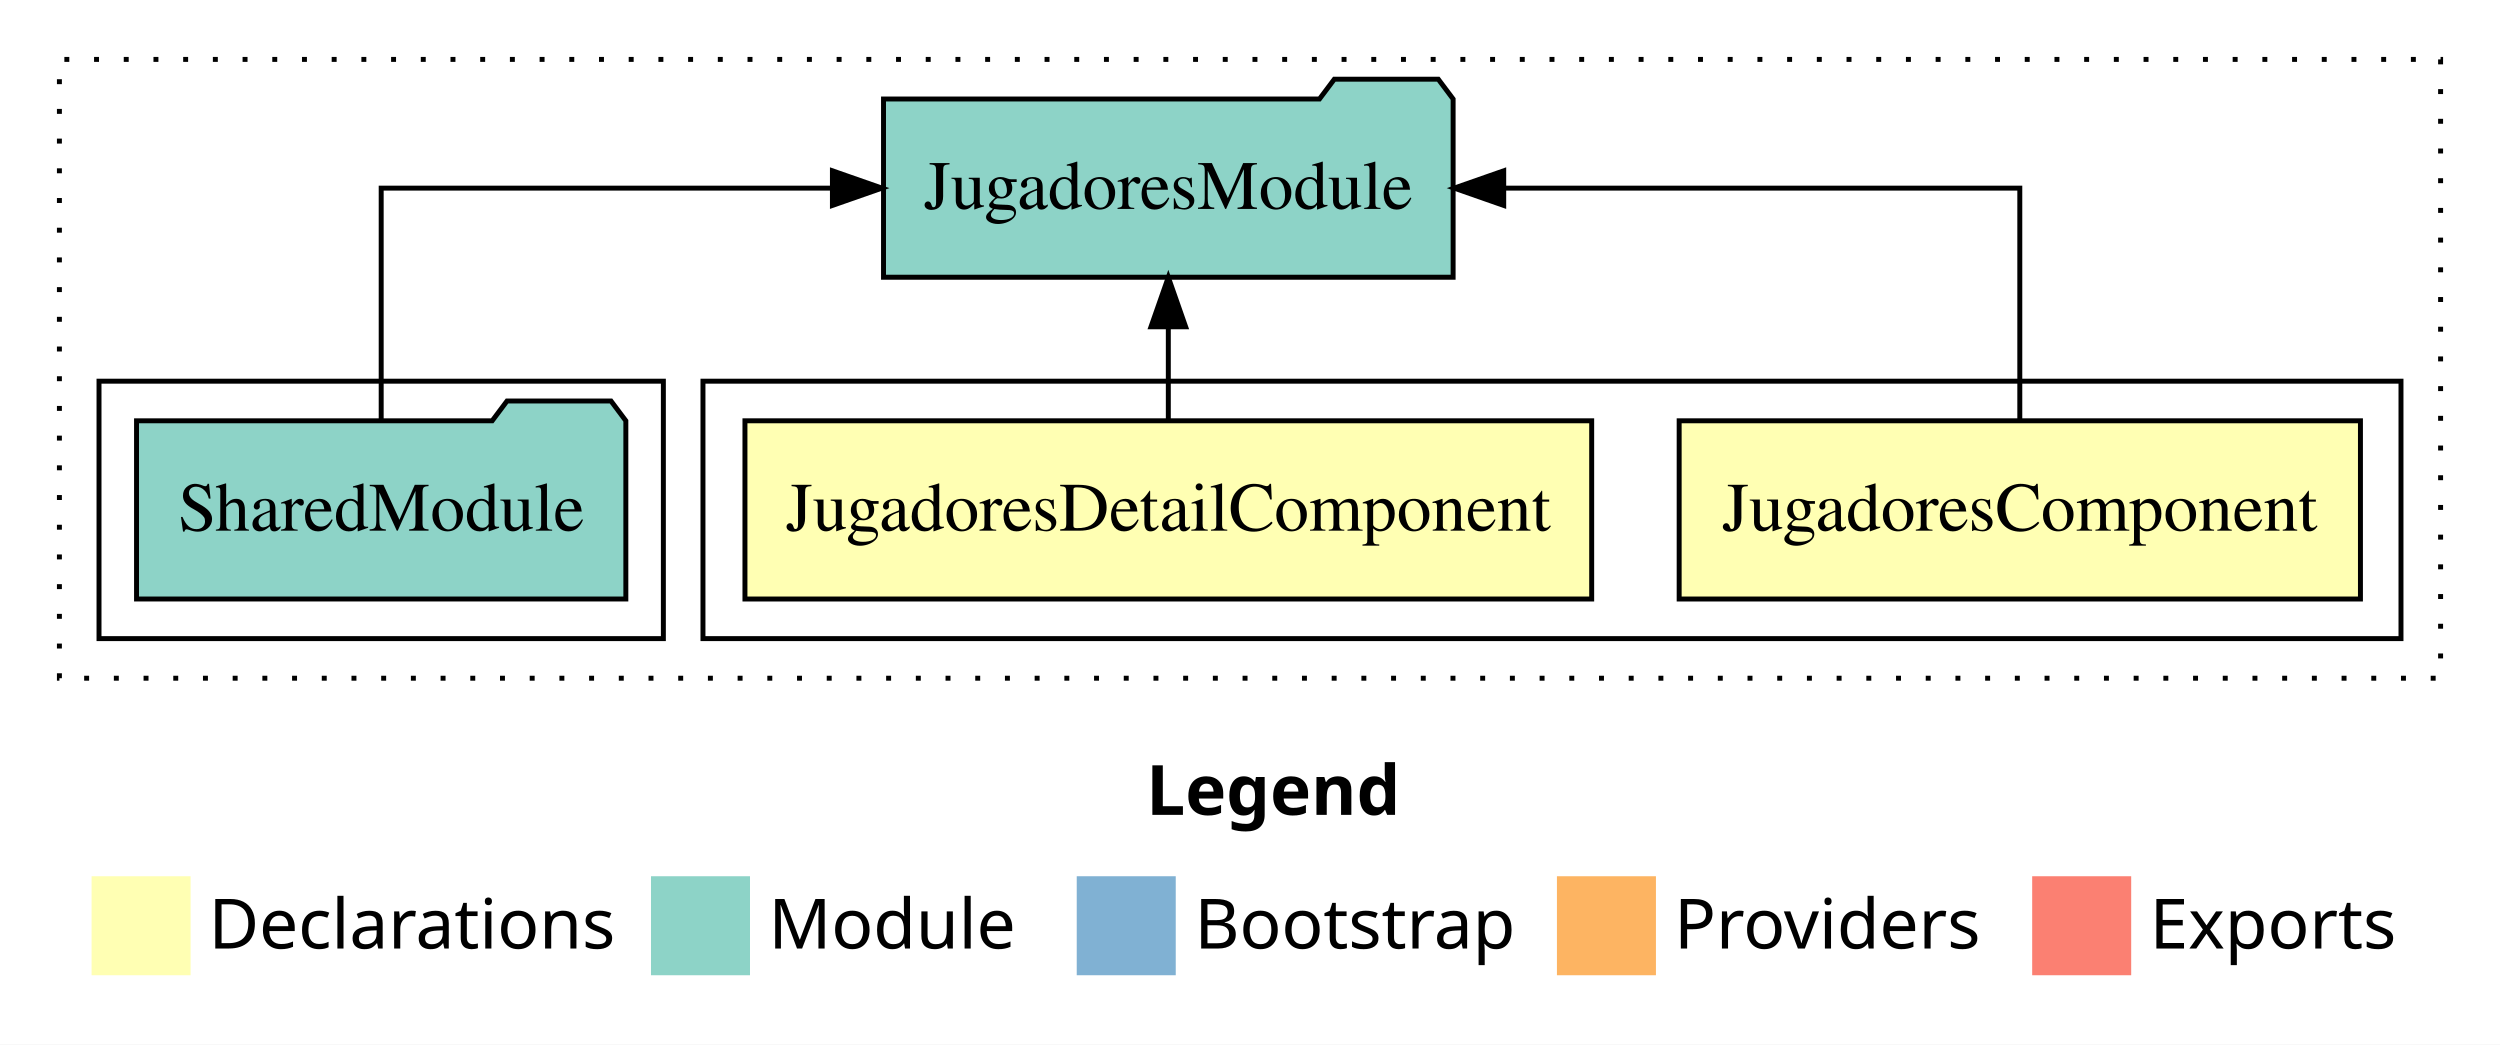
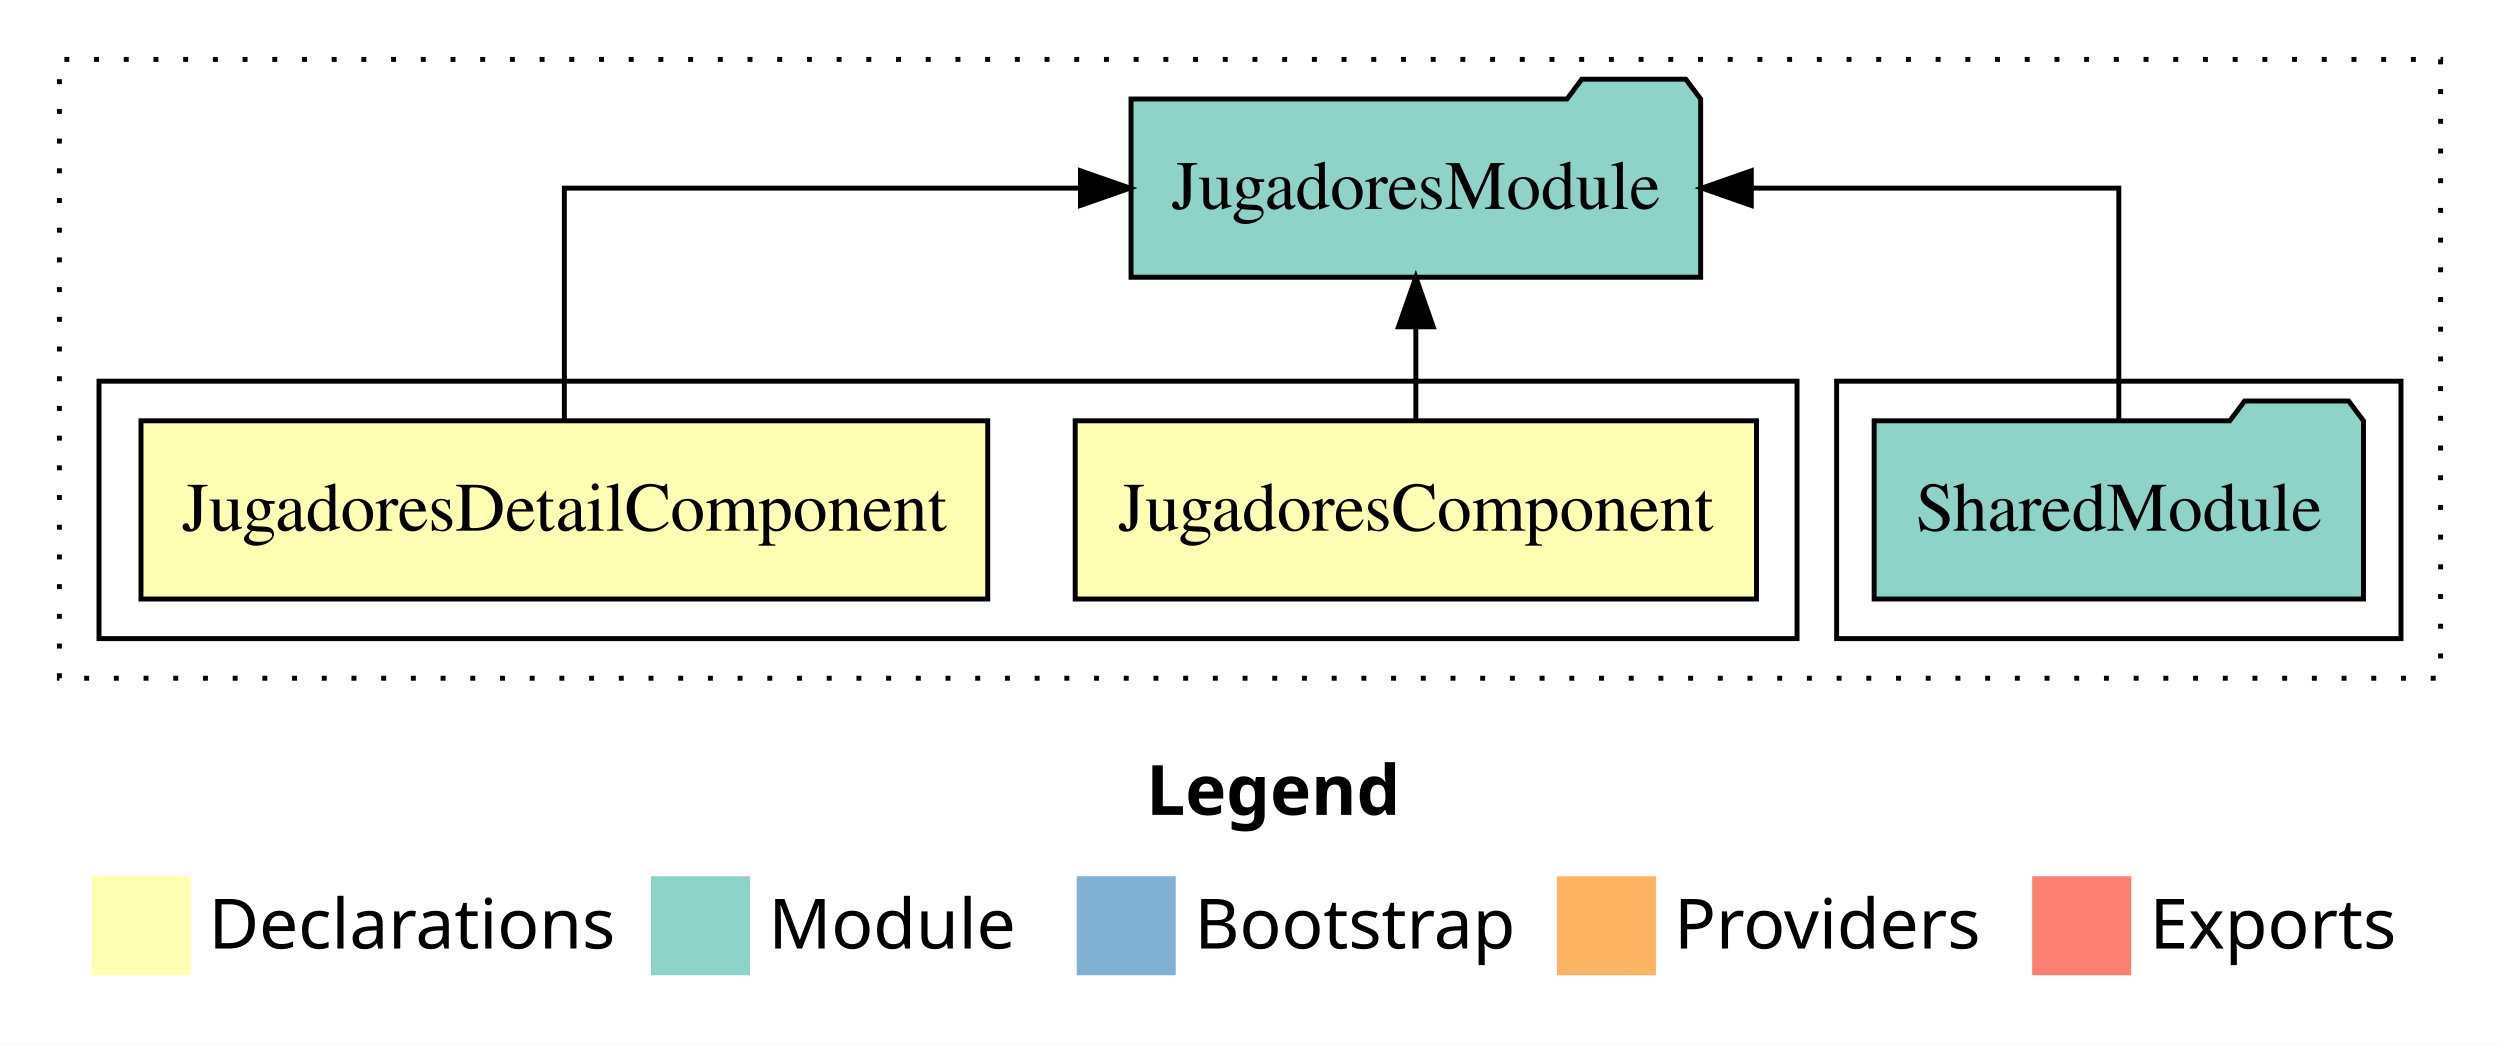
<svg xmlns="http://www.w3.org/2000/svg" width="505pt" height="211pt" viewBox="0.00 0.00 505.00 211.00">
  <g id="graph0" class="graph" transform="scale(1 1) rotate(0) translate(4 207)">
    <polygon fill="white" stroke="transparent" points="-4,4 -4,-207 501,-207 501,4 -4,4" />
    <text text-anchor="start" x="227.51" y="-42.4" font-family="Times-12" font-weight="bold" font-size="14.00">Legend</text>
    <polygon fill="#ffffb3" stroke="transparent" points="14.5,-10 14.5,-30 34.5,-30 34.5,-10 14.5,-10" />
    <text text-anchor="start" x="38.13" y="-15.4" font-family="Times-12" font-size="14.00">  Declarations</text>
    <polygon fill="#8dd3c7" stroke="transparent" points="127.5,-10 127.5,-30 147.5,-30 147.5,-10 127.5,-10" />
    <text text-anchor="start" x="151.23" y="-15.4" font-family="Times-12" font-size="14.00">  Module</text>
    <polygon fill="#80b1d3" stroke="transparent" points="213.5,-10 213.5,-30 233.5,-30 233.5,-10 213.5,-10" />
    <text text-anchor="start" x="237.28" y="-15.4" font-family="Times-12" font-size="14.00">  Bootstrap</text>
    <polygon fill="#fdb462" stroke="transparent" points="310.5,-10 310.5,-30 330.5,-30 330.5,-10 310.5,-10" />
    <text text-anchor="start" x="334.17" y="-15.4" font-family="Times-12" font-size="14.00">  Providers</text>
    <polygon fill="#fb8072" stroke="transparent" points="406.5,-10 406.5,-30 426.5,-30 426.5,-10 406.5,-10" />
    <text text-anchor="start" x="430.23" y="-15.4" font-family="Times-12" font-size="14.00">  Exports</text>
    <g id="clust1" class="cluster">
      <polygon fill="none" stroke="black" stroke-dasharray="1,5" points="8,-70 8,-195 489,-195 489,-70 8,-70" />
    </g>
+     <g id="clust5" class="cluster">
+       <polygon fill="none" stroke="black" points="367,-78 367,-130 481,-130 481,-78 367,-78" />
+     </g>
    <g id="clust2" class="cluster">
-       <polygon fill="none" stroke="black" points="138,-78 138,-130 481,-130 481,-78 138,-78" />
-     </g>
-     <g id="clust5" class="cluster">
-       <polygon fill="none" stroke="black" points="16,-78 16,-130 130,-130 130,-78 16,-78" />
+       <polygon fill="none" stroke="black" points="16,-78 16,-130 359,-130 359,-78 16,-78" />
    </g>
    <g id="node1" class="node">
-       <polygon fill="#ffffb3" stroke="black" points="472.81,-122 335.19,-122 335.19,-86 472.81,-86 472.81,-122" />
-       <text text-anchor="middle" x="404" y="-99.8" font-family="Times,serif" font-size="14.00">JugadoresComponent</text>
+       <polygon fill="#ffffb3" stroke="black" points="350.81,-122 213.19,-122 213.19,-86 350.81,-86 350.81,-122" />
+       <text text-anchor="middle" x="282" y="-99.8" font-family="Times,serif" font-size="14.00">JugadoresComponent</text>
    </g>
    <g id="node3" class="node">
-       <polygon fill="#8dd3c7" stroke="black" points="289.53,-187 286.53,-191 265.53,-191 262.53,-187 174.47,-187 174.47,-151 289.53,-151 289.53,-187" />
-       <text text-anchor="middle" x="232" y="-164.8" font-family="Times,serif" font-size="14.00">JugadoresModule</text>
+       <polygon fill="#8dd3c7" stroke="black" points="339.53,-187 336.53,-191 315.53,-191 312.53,-187 224.47,-187 224.47,-151 339.53,-151 339.53,-187" />
+       <text text-anchor="middle" x="282" y="-164.8" font-family="Times,serif" font-size="14.00">JugadoresModule</text>
    </g>
    <g id="edge1" class="edge">
-       <path fill="none" stroke="black" d="M404,-122.11C404,-141.34 404,-169 404,-169 404,-169 299.75,-169 299.75,-169" />
-       <polygon fill="black" stroke="black" points="299.75,-165.5 289.75,-169 299.75,-172.5 299.75,-165.5" />
+       <path fill="none" stroke="black" d="M282,-122.11C282,-122.11 282,-140.99 282,-140.99" />
+       <polygon fill="black" stroke="black" points="278.5,-140.99 282,-150.99 285.5,-140.99 278.5,-140.99" />
    </g>
    <g id="node2" class="node">
-       <polygon fill="#ffffb3" stroke="black" points="317.52,-122 146.48,-122 146.48,-86 317.52,-86 317.52,-122" />
-       <text text-anchor="middle" x="232" y="-99.8" font-family="Times,serif" font-size="14.00">JugadoresDetailComponent</text>
+       <polygon fill="#ffffb3" stroke="black" points="195.52,-122 24.48,-122 24.48,-86 195.52,-86 195.52,-122" />
+       <text text-anchor="middle" x="110" y="-99.8" font-family="Times,serif" font-size="14.00">JugadoresDetailComponent</text>
    </g>
    <g id="edge2" class="edge">
-       <path fill="none" stroke="black" d="M232,-122.11C232,-122.11 232,-140.99 232,-140.99" />
-       <polygon fill="black" stroke="black" points="228.5,-140.99 232,-150.99 235.5,-140.99 228.5,-140.99" />
+       <path fill="none" stroke="black" d="M110,-122.11C110,-141.34 110,-169 110,-169 110,-169 214.25,-169 214.25,-169" />
+       <polygon fill="black" stroke="black" points="214.25,-172.5 224.25,-169 214.25,-165.5 214.25,-172.5" />
    </g>
    <g id="node4" class="node">
-       <polygon fill="#8dd3c7" stroke="black" points="122.42,-122 119.42,-126 98.42,-126 95.42,-122 23.58,-122 23.58,-86 122.42,-86 122.42,-122" />
-       <text text-anchor="middle" x="73" y="-99.8" font-family="Times,serif" font-size="14.00">SharedModule</text>
+       <polygon fill="#8dd3c7" stroke="black" points="473.42,-122 470.42,-126 449.42,-126 446.42,-122 374.58,-122 374.58,-86 473.42,-86 473.42,-122" />
+       <text text-anchor="middle" x="424" y="-99.8" font-family="Times,serif" font-size="14.00">SharedModule</text>
    </g>
    <g id="edge3" class="edge">
-       <path fill="none" stroke="black" d="M73,-122.11C73,-141.34 73,-169 73,-169 73,-169 164.15,-169 164.15,-169" />
-       <polygon fill="black" stroke="black" points="164.15,-172.5 174.15,-169 164.15,-165.5 164.15,-172.5" />
+       <path fill="none" stroke="black" d="M424,-122.11C424,-141.34 424,-169 424,-169 424,-169 349.76,-169 349.76,-169" />
+       <polygon fill="black" stroke="black" points="349.76,-165.5 339.76,-169 349.76,-172.5 349.76,-165.5" />
    </g>
  </g>
</svg>
